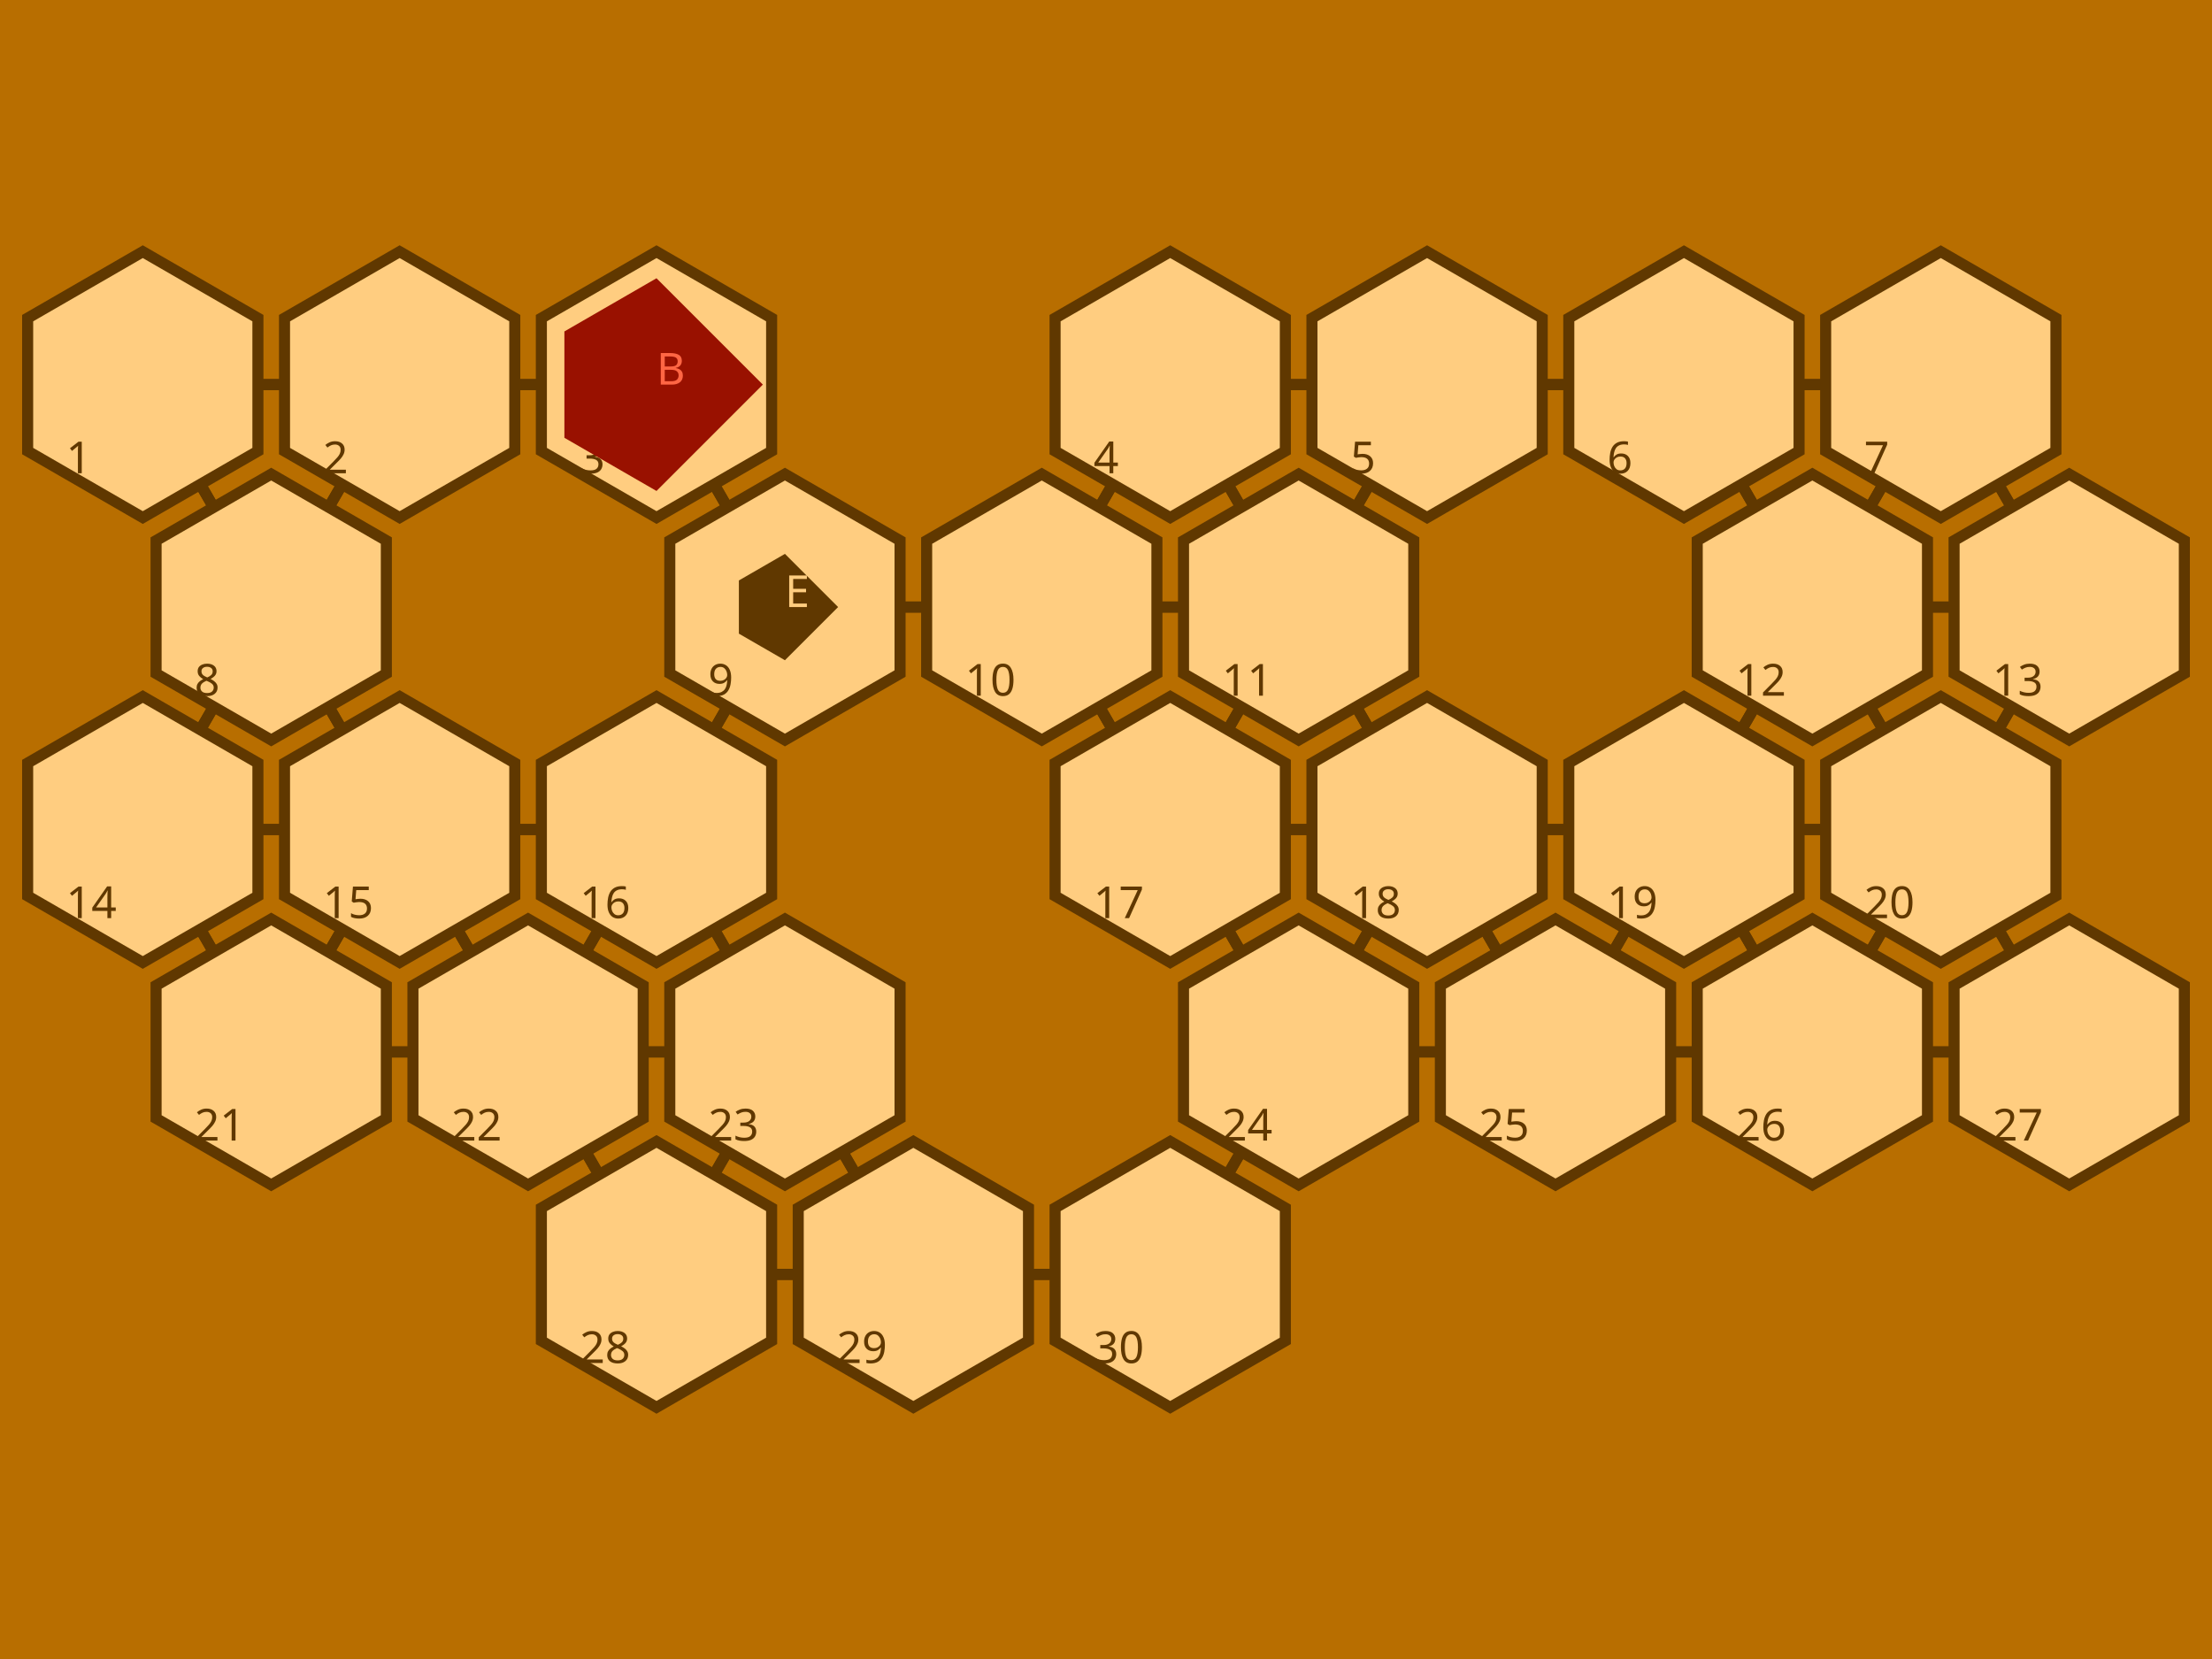
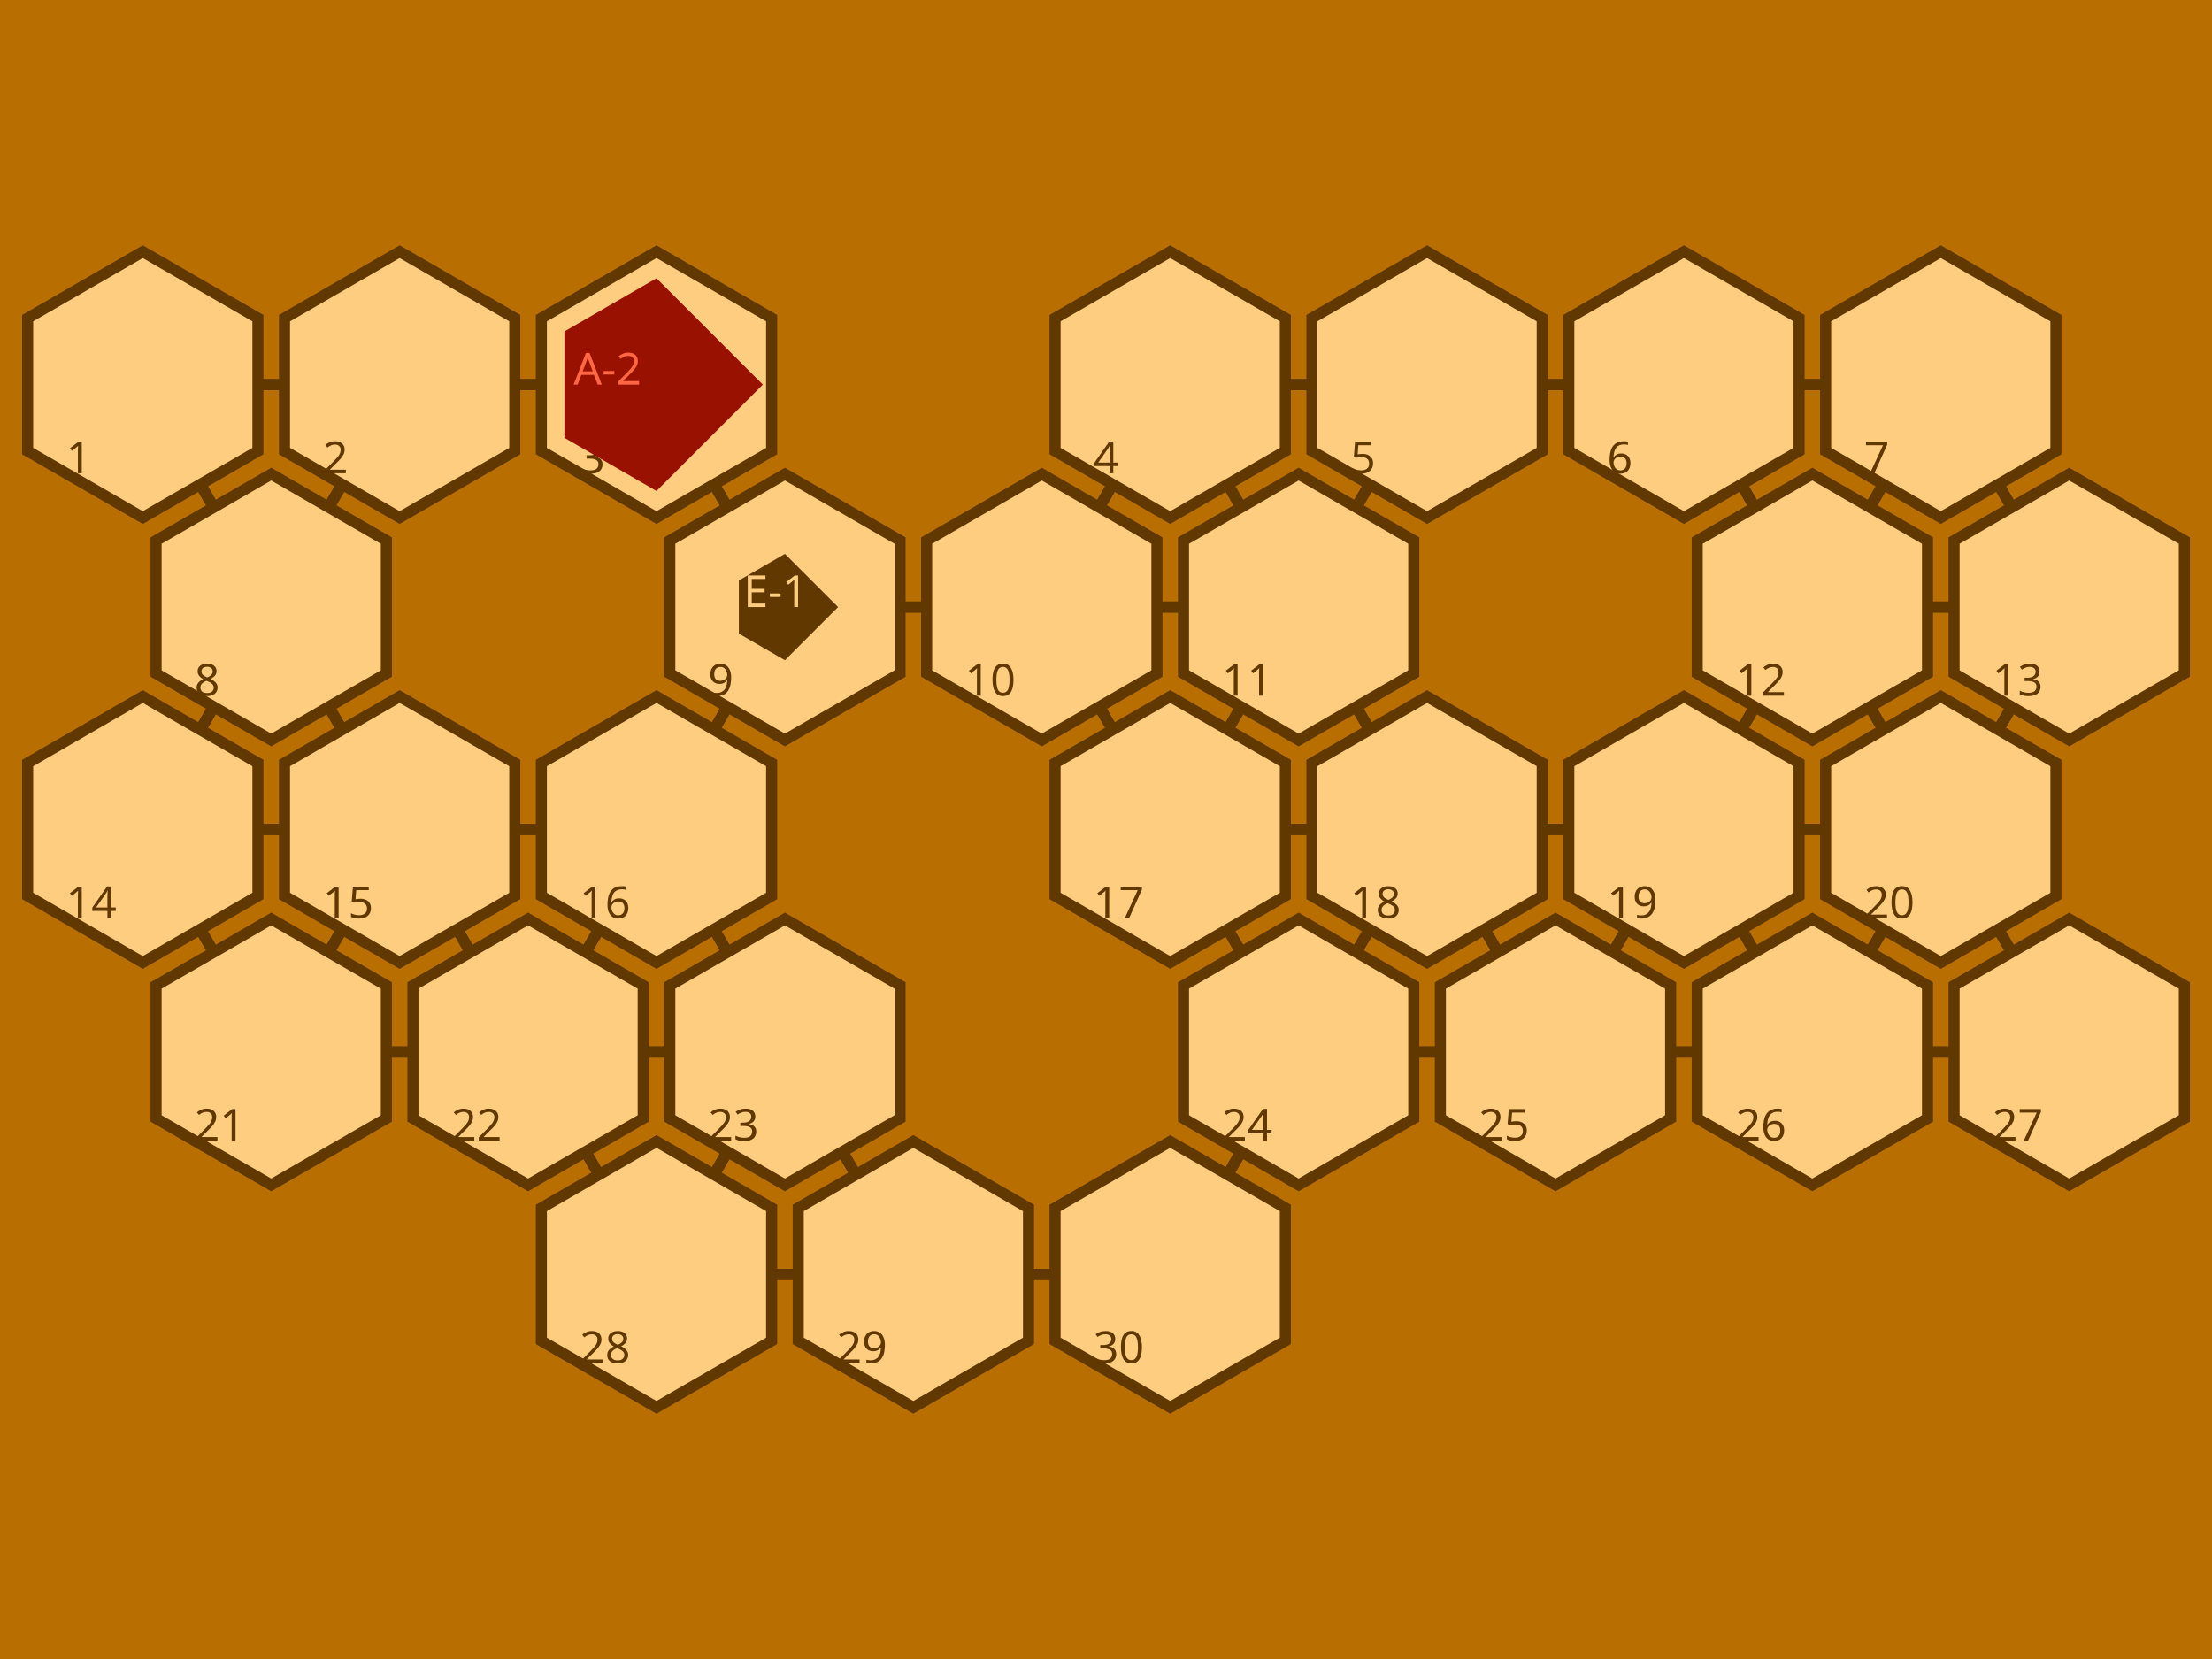
<svg width="800" height="600">
  <polygon points="0,0 0,600 800,600 800,0" fill="#b86e00" />
  <circle r="4" cx="51.64" cy="139.099" fill="#603800" />
  <circle r="4" cx="144.536" cy="139.099" fill="#603800" />
  <circle r="4" cx="237.432" cy="139.099" fill="#603800" />
  <circle r="4" cx="423.224" cy="139.099" fill="#603800" />
  <circle r="4" cx="516.12" cy="139.099" fill="#603800" />
  <circle r="4" cx="609.016" cy="139.099" fill="#603800" />
  <circle r="4" cx="701.912" cy="139.099" fill="#603800" />
  <circle r="4" cx="98.088" cy="219.55" fill="#603800" />
  <circle r="4" cx="283.88" cy="219.55" fill="#603800" />
  <circle r="4" cx="376.776" cy="219.55" fill="#603800" />
  <circle r="4" cx="469.672" cy="219.55" fill="#603800" />
  <circle r="4" cx="655.464" cy="219.55" fill="#603800" />
  <circle r="4" cx="748.36" cy="219.55" fill="#603800" />
  <circle r="4" cx="51.64" cy="300.0" fill="#603800" />
  <circle r="4" cx="144.536" cy="300.0" fill="#603800" />
  <circle r="4" cx="237.432" cy="300.0" fill="#603800" />
  <circle r="4" cx="423.224" cy="300.0" fill="#603800" />
  <circle r="4" cx="516.12" cy="300.0" fill="#603800" />
  <circle r="4" cx="609.016" cy="300.0" fill="#603800" />
  <circle r="4" cx="701.912" cy="300.0" fill="#603800" />
  <circle r="4" cx="98.088" cy="380.45" fill="#603800" />
  <circle r="4" cx="190.984" cy="380.45" fill="#603800" />
  <circle r="4" cx="283.88" cy="380.45" fill="#603800" />
  <circle r="4" cx="469.672" cy="380.45" fill="#603800" />
  <circle r="4" cx="562.568" cy="380.45" fill="#603800" />
  <circle r="4" cx="655.464" cy="380.45" fill="#603800" />
  <circle r="4" cx="748.36" cy="380.45" fill="#603800" />
  <circle r="4" cx="237.432" cy="460.901" fill="#603800" />
  <circle r="4" cx="330.328" cy="460.901" fill="#603800" />
  <circle r="4" cx="423.224" cy="460.901" fill="#603800" />
  <line x1="51.64" y1="139.099" x2="144.536" y2="139.099" style="stroke:#603800;stroke-width:4" />
  <line x1="51.64" y1="139.099" x2="98.088" y2="219.55" style="stroke:#603800;stroke-width:4" />
  <line x1="144.536" y1="139.099" x2="51.64" y2="139.099" style="stroke:#603800;stroke-width:4" />
  <line x1="144.536" y1="139.099" x2="237.432" y2="139.099" style="stroke:#603800;stroke-width:4" />
  <line x1="144.536" y1="139.099" x2="98.088" y2="219.55" style="stroke:#603800;stroke-width:4" />
  <line x1="237.432" y1="139.099" x2="144.536" y2="139.099" style="stroke:#603800;stroke-width:4" />
  <line x1="237.432" y1="139.099" x2="283.88" y2="219.55" style="stroke:#603800;stroke-width:4" />
  <line x1="423.224" y1="139.099" x2="516.12" y2="139.099" style="stroke:#603800;stroke-width:4" />
  <line x1="423.224" y1="139.099" x2="376.776" y2="219.55" style="stroke:#603800;stroke-width:4" />
  <line x1="423.224" y1="139.099" x2="469.672" y2="219.55" style="stroke:#603800;stroke-width:4" />
  <line x1="516.12" y1="139.099" x2="423.224" y2="139.099" style="stroke:#603800;stroke-width:4" />
  <line x1="516.12" y1="139.099" x2="609.016" y2="139.099" style="stroke:#603800;stroke-width:4" />
  <line x1="516.12" y1="139.099" x2="469.672" y2="219.55" style="stroke:#603800;stroke-width:4" />
  <line x1="609.016" y1="139.099" x2="516.12" y2="139.099" style="stroke:#603800;stroke-width:4" />
  <line x1="609.016" y1="139.099" x2="701.912" y2="139.099" style="stroke:#603800;stroke-width:4" />
  <line x1="609.016" y1="139.099" x2="655.464" y2="219.55" style="stroke:#603800;stroke-width:4" />
  <line x1="701.912" y1="139.099" x2="609.016" y2="139.099" style="stroke:#603800;stroke-width:4" />
  <line x1="701.912" y1="139.099" x2="655.464" y2="219.55" style="stroke:#603800;stroke-width:4" />
  <line x1="701.912" y1="139.099" x2="748.36" y2="219.55" style="stroke:#603800;stroke-width:4" />
  <line x1="98.088" y1="219.55" x2="51.64" y2="139.099" style="stroke:#603800;stroke-width:4" />
  <line x1="98.088" y1="219.55" x2="144.536" y2="139.099" style="stroke:#603800;stroke-width:4" />
  <line x1="98.088" y1="219.55" x2="51.64" y2="300.0" style="stroke:#603800;stroke-width:4" />
  <line x1="98.088" y1="219.55" x2="144.536" y2="300.0" style="stroke:#603800;stroke-width:4" />
  <line x1="283.88" y1="219.55" x2="237.432" y2="139.099" style="stroke:#603800;stroke-width:4" />
  <line x1="283.88" y1="219.55" x2="376.776" y2="219.55" style="stroke:#603800;stroke-width:4" />
  <line x1="283.88" y1="219.55" x2="237.432" y2="300.0" style="stroke:#603800;stroke-width:4" />
  <line x1="376.776" y1="219.55" x2="423.224" y2="139.099" style="stroke:#603800;stroke-width:4" />
  <line x1="376.776" y1="219.55" x2="283.88" y2="219.55" style="stroke:#603800;stroke-width:4" />
  <line x1="376.776" y1="219.55" x2="469.672" y2="219.55" style="stroke:#603800;stroke-width:4" />
  <line x1="376.776" y1="219.55" x2="423.224" y2="300.0" style="stroke:#603800;stroke-width:4" />
  <line x1="469.672" y1="219.55" x2="423.224" y2="139.099" style="stroke:#603800;stroke-width:4" />
  <line x1="469.672" y1="219.55" x2="516.12" y2="139.099" style="stroke:#603800;stroke-width:4" />
  <line x1="469.672" y1="219.55" x2="376.776" y2="219.55" style="stroke:#603800;stroke-width:4" />
  <line x1="469.672" y1="219.55" x2="423.224" y2="300.0" style="stroke:#603800;stroke-width:4" />
  <line x1="469.672" y1="219.55" x2="516.12" y2="300.0" style="stroke:#603800;stroke-width:4" />
  <line x1="655.464" y1="219.55" x2="609.016" y2="139.099" style="stroke:#603800;stroke-width:4" />
  <line x1="655.464" y1="219.55" x2="701.912" y2="139.099" style="stroke:#603800;stroke-width:4" />
  <line x1="655.464" y1="219.55" x2="748.36" y2="219.55" style="stroke:#603800;stroke-width:4" />
  <line x1="655.464" y1="219.55" x2="609.016" y2="300.0" style="stroke:#603800;stroke-width:4" />
  <line x1="655.464" y1="219.55" x2="701.912" y2="300.0" style="stroke:#603800;stroke-width:4" />
  <line x1="748.36" y1="219.55" x2="701.912" y2="139.099" style="stroke:#603800;stroke-width:4" />
  <line x1="748.36" y1="219.55" x2="655.464" y2="219.55" style="stroke:#603800;stroke-width:4" />
  <line x1="748.36" y1="219.55" x2="701.912" y2="300.0" style="stroke:#603800;stroke-width:4" />
  <line x1="51.64" y1="300.0" x2="98.088" y2="219.55" style="stroke:#603800;stroke-width:4" />
  <line x1="51.64" y1="300.0" x2="144.536" y2="300.0" style="stroke:#603800;stroke-width:4" />
  <line x1="51.64" y1="300.0" x2="98.088" y2="380.45" style="stroke:#603800;stroke-width:4" />
  <line x1="144.536" y1="300.0" x2="98.088" y2="219.55" style="stroke:#603800;stroke-width:4" />
  <line x1="144.536" y1="300.0" x2="51.64" y2="300.0" style="stroke:#603800;stroke-width:4" />
  <line x1="144.536" y1="300.0" x2="237.432" y2="300.0" style="stroke:#603800;stroke-width:4" />
  <line x1="144.536" y1="300.0" x2="98.088" y2="380.45" style="stroke:#603800;stroke-width:4" />
  <line x1="144.536" y1="300.0" x2="190.984" y2="380.45" style="stroke:#603800;stroke-width:4" />
  <line x1="237.432" y1="300.0" x2="283.88" y2="219.55" style="stroke:#603800;stroke-width:4" />
  <line x1="237.432" y1="300.0" x2="144.536" y2="300.0" style="stroke:#603800;stroke-width:4" />
  <line x1="237.432" y1="300.0" x2="190.984" y2="380.45" style="stroke:#603800;stroke-width:4" />
  <line x1="237.432" y1="300.0" x2="283.88" y2="380.45" style="stroke:#603800;stroke-width:4" />
  <line x1="423.224" y1="300.0" x2="376.776" y2="219.55" style="stroke:#603800;stroke-width:4" />
  <line x1="423.224" y1="300.0" x2="469.672" y2="219.55" style="stroke:#603800;stroke-width:4" />
  <line x1="423.224" y1="300.0" x2="516.12" y2="300.0" style="stroke:#603800;stroke-width:4" />
  <line x1="423.224" y1="300.0" x2="469.672" y2="380.45" style="stroke:#603800;stroke-width:4" />
  <line x1="516.12" y1="300.0" x2="469.672" y2="219.55" style="stroke:#603800;stroke-width:4" />
  <line x1="516.12" y1="300.0" x2="423.224" y2="300.0" style="stroke:#603800;stroke-width:4" />
  <line x1="516.12" y1="300.0" x2="609.016" y2="300.0" style="stroke:#603800;stroke-width:4" />
  <line x1="516.12" y1="300.0" x2="469.672" y2="380.45" style="stroke:#603800;stroke-width:4" />
  <line x1="516.12" y1="300.0" x2="562.568" y2="380.45" style="stroke:#603800;stroke-width:4" />
  <line x1="609.016" y1="300.0" x2="655.464" y2="219.55" style="stroke:#603800;stroke-width:4" />
  <line x1="609.016" y1="300.0" x2="516.12" y2="300.0" style="stroke:#603800;stroke-width:4" />
  <line x1="609.016" y1="300.0" x2="701.912" y2="300.0" style="stroke:#603800;stroke-width:4" />
  <line x1="609.016" y1="300.0" x2="562.568" y2="380.45" style="stroke:#603800;stroke-width:4" />
  <line x1="609.016" y1="300.0" x2="655.464" y2="380.45" style="stroke:#603800;stroke-width:4" />
  <line x1="701.912" y1="300.0" x2="655.464" y2="219.55" style="stroke:#603800;stroke-width:4" />
  <line x1="701.912" y1="300.0" x2="748.36" y2="219.55" style="stroke:#603800;stroke-width:4" />
  <line x1="701.912" y1="300.0" x2="609.016" y2="300.0" style="stroke:#603800;stroke-width:4" />
  <line x1="701.912" y1="300.0" x2="655.464" y2="380.45" style="stroke:#603800;stroke-width:4" />
  <line x1="701.912" y1="300.0" x2="748.36" y2="380.45" style="stroke:#603800;stroke-width:4" />
  <line x1="98.088" y1="380.45" x2="51.64" y2="300.0" style="stroke:#603800;stroke-width:4" />
  <line x1="98.088" y1="380.45" x2="144.536" y2="300.0" style="stroke:#603800;stroke-width:4" />
  <line x1="98.088" y1="380.45" x2="190.984" y2="380.45" style="stroke:#603800;stroke-width:4" />
  <line x1="190.984" y1="380.45" x2="144.536" y2="300.0" style="stroke:#603800;stroke-width:4" />
  <line x1="190.984" y1="380.45" x2="237.432" y2="300.0" style="stroke:#603800;stroke-width:4" />
  <line x1="190.984" y1="380.45" x2="98.088" y2="380.45" style="stroke:#603800;stroke-width:4" />
  <line x1="190.984" y1="380.45" x2="283.88" y2="380.45" style="stroke:#603800;stroke-width:4" />
  <line x1="190.984" y1="380.45" x2="237.432" y2="460.901" style="stroke:#603800;stroke-width:4" />
  <line x1="283.88" y1="380.45" x2="237.432" y2="300.0" style="stroke:#603800;stroke-width:4" />
  <line x1="283.88" y1="380.45" x2="190.984" y2="380.45" style="stroke:#603800;stroke-width:4" />
  <line x1="283.88" y1="380.45" x2="237.432" y2="460.901" style="stroke:#603800;stroke-width:4" />
  <line x1="283.88" y1="380.45" x2="330.328" y2="460.901" style="stroke:#603800;stroke-width:4" />
  <line x1="469.672" y1="380.45" x2="423.224" y2="300.0" style="stroke:#603800;stroke-width:4" />
  <line x1="469.672" y1="380.45" x2="516.12" y2="300.0" style="stroke:#603800;stroke-width:4" />
  <line x1="469.672" y1="380.45" x2="562.568" y2="380.45" style="stroke:#603800;stroke-width:4" />
  <line x1="469.672" y1="380.45" x2="423.224" y2="460.901" style="stroke:#603800;stroke-width:4" />
  <line x1="562.568" y1="380.45" x2="516.12" y2="300.0" style="stroke:#603800;stroke-width:4" />
  <line x1="562.568" y1="380.45" x2="609.016" y2="300.0" style="stroke:#603800;stroke-width:4" />
  <line x1="562.568" y1="380.45" x2="469.672" y2="380.45" style="stroke:#603800;stroke-width:4" />
  <line x1="562.568" y1="380.45" x2="655.464" y2="380.45" style="stroke:#603800;stroke-width:4" />
  <line x1="655.464" y1="380.45" x2="609.016" y2="300.0" style="stroke:#603800;stroke-width:4" />
  <line x1="655.464" y1="380.45" x2="701.912" y2="300.0" style="stroke:#603800;stroke-width:4" />
  <line x1="655.464" y1="380.45" x2="562.568" y2="380.45" style="stroke:#603800;stroke-width:4" />
  <line x1="655.464" y1="380.45" x2="748.36" y2="380.45" style="stroke:#603800;stroke-width:4" />
  <line x1="748.36" y1="380.45" x2="701.912" y2="300.0" style="stroke:#603800;stroke-width:4" />
  <line x1="748.36" y1="380.45" x2="655.464" y2="380.45" style="stroke:#603800;stroke-width:4" />
  <line x1="237.432" y1="460.901" x2="190.984" y2="380.45" style="stroke:#603800;stroke-width:4" />
  <line x1="237.432" y1="460.901" x2="283.88" y2="380.45" style="stroke:#603800;stroke-width:4" />
  <line x1="237.432" y1="460.901" x2="330.328" y2="460.901" style="stroke:#603800;stroke-width:4" />
  <line x1="330.328" y1="460.901" x2="283.88" y2="380.45" style="stroke:#603800;stroke-width:4" />
  <line x1="330.328" y1="460.901" x2="237.432" y2="460.901" style="stroke:#603800;stroke-width:4" />
  <line x1="330.328" y1="460.901" x2="423.224" y2="460.901" style="stroke:#603800;stroke-width:4" />
  <line x1="423.224" y1="460.901" x2="469.672" y2="380.45" style="stroke:#603800;stroke-width:4" />
  <line x1="423.224" y1="460.901" x2="330.328" y2="460.901" style="stroke:#603800;stroke-width:4" />
  <polygon points="10.0,163.14 10.0,115.059 51.64,91.018 93.28,115.059 93.28,163.14 51.64,187.181" style="fill:#ffcd80;stroke:#603800;stroke-width:4" />
  <polygon points="102.896,163.14 102.896,115.059 144.536,91.018 186.176,115.059 186.176,163.14 144.536,187.181" style="fill:#ffcd80;stroke:#603800;stroke-width:4" />
  <polygon points="195.792,163.14 195.792,115.059 237.432,91.018 279.072,115.059 279.072,163.14 237.432,187.181" style="fill:#ffcd80;stroke:#603800;stroke-width:4" />
  <polygon points="381.584,163.14 381.584,115.059 423.224,91.018 464.864,115.059 464.864,163.14 423.224,187.181" style="fill:#ffcd80;stroke:#603800;stroke-width:4" />
  <polygon points="474.48,163.14 474.48,115.059 516.12,91.018 557.76,115.059 557.76,163.14 516.12,187.181" style="fill:#ffcd80;stroke:#603800;stroke-width:4" />
  <polygon points="567.376,163.14 567.376,115.059 609.016,91.018 650.656,115.059 650.656,163.14 609.016,187.181" style="fill:#ffcd80;stroke:#603800;stroke-width:4" />
  <polygon points="660.272,163.14 660.272,115.059 701.912,91.018 743.552,115.059 743.552,163.14 701.912,187.181" style="fill:#ffcd80;stroke:#603800;stroke-width:4" />
  <polygon points="56.448,243.59 56.448,195.509 98.088,171.468 139.728,195.509 139.728,243.59 98.088,267.631" style="fill:#ffcd80;stroke:#603800;stroke-width:4" />
  <polygon points="242.24,243.59 242.24,195.509 283.88,171.468 325.52,195.509 325.52,243.59 283.88,267.631" style="fill:#ffcd80;stroke:#603800;stroke-width:4" />
  <polygon points="335.136,243.59 335.136,195.509 376.776,171.468 418.416,195.509 418.416,243.59 376.776,267.631" style="fill:#ffcd80;stroke:#603800;stroke-width:4" />
  <polygon points="428.032,243.59 428.032,195.509 469.672,171.468 511.312,195.509 511.312,243.59 469.672,267.631" style="fill:#ffcd80;stroke:#603800;stroke-width:4" />
  <polygon points="613.824,243.59 613.824,195.509 655.464,171.468 697.104,195.509 697.104,243.59 655.464,267.631" style="fill:#ffcd80;stroke:#603800;stroke-width:4" />
  <polygon points="706.72,243.59 706.72,195.509 748.36,171.468 790.0,195.509 790.0,243.59 748.36,267.631" style="fill:#ffcd80;stroke:#603800;stroke-width:4" />
  <polygon points="10.0,324.041 10.0,275.959 51.64,251.918 93.28,275.959 93.28,324.041 51.64,348.082" style="fill:#ffcd80;stroke:#603800;stroke-width:4" />
  <polygon points="102.896,324.041 102.896,275.959 144.536,251.918 186.176,275.959 186.176,324.041 144.536,348.082" style="fill:#ffcd80;stroke:#603800;stroke-width:4" />
  <polygon points="195.792,324.041 195.792,275.959 237.432,251.918 279.072,275.959 279.072,324.041 237.432,348.082" style="fill:#ffcd80;stroke:#603800;stroke-width:4" />
  <polygon points="381.584,324.041 381.584,275.959 423.224,251.918 464.864,275.959 464.864,324.041 423.224,348.082" style="fill:#ffcd80;stroke:#603800;stroke-width:4" />
  <polygon points="474.48,324.041 474.48,275.959 516.12,251.918 557.76,275.959 557.76,324.041 516.12,348.082" style="fill:#ffcd80;stroke:#603800;stroke-width:4" />
  <polygon points="567.376,324.041 567.376,275.959 609.016,251.918 650.656,275.959 650.656,324.041 609.016,348.082" style="fill:#ffcd80;stroke:#603800;stroke-width:4" />
  <polygon points="660.272,324.041 660.272,275.959 701.912,251.918 743.552,275.959 743.552,324.041 701.912,348.082" style="fill:#ffcd80;stroke:#603800;stroke-width:4" />
  <polygon points="56.448,404.491 56.448,356.41 98.088,332.369 139.728,356.41 139.728,404.491 98.088,428.532" style="fill:#ffcd80;stroke:#603800;stroke-width:4" />
  <polygon points="149.344,404.491 149.344,356.41 190.984,332.369 232.624,356.41 232.624,404.491 190.984,428.532" style="fill:#ffcd80;stroke:#603800;stroke-width:4" />
  <polygon points="242.24,404.491 242.24,356.41 283.88,332.369 325.52,356.41 325.52,404.491 283.88,428.532" style="fill:#ffcd80;stroke:#603800;stroke-width:4" />
  <polygon points="428.032,404.491 428.032,356.41 469.672,332.369 511.312,356.41 511.312,404.491 469.672,428.532" style="fill:#ffcd80;stroke:#603800;stroke-width:4" />
  <polygon points="520.928,404.491 520.928,356.41 562.568,332.369 604.208,356.41 604.208,404.491 562.568,428.532" style="fill:#ffcd80;stroke:#603800;stroke-width:4" />
  <polygon points="613.824,404.491 613.824,356.41 655.464,332.369 697.104,356.41 697.104,404.491 655.464,428.532" style="fill:#ffcd80;stroke:#603800;stroke-width:4" />
  <polygon points="706.72,404.491 706.72,356.41 748.36,332.369 790.0,356.41 790.0,404.491 748.36,428.532" style="fill:#ffcd80;stroke:#603800;stroke-width:4" />
  <polygon points="195.792,484.941 195.792,436.86 237.432,412.819 279.072,436.86 279.072,484.941 237.432,508.982" style="fill:#ffcd80;stroke:#603800;stroke-width:4" />
  <polygon points="288.688,484.941 288.688,436.86 330.328,412.819 371.968,436.86 371.968,484.941 330.328,508.982" style="fill:#ffcd80;stroke:#603800;stroke-width:4" />
  <polygon points="381.584,484.941 381.584,436.86 423.224,412.819 464.864,436.86 464.864,484.941 423.224,508.982" style="fill:#ffcd80;stroke:#603800;stroke-width:4" />
  <text x="23.88" y="171.154" fill="#603800" font-family="Verdana" font-size="16">1</text>" /&gt;
<text x="116.776" y="171.154" fill="#603800" font-family="Verdana" font-size="16">2</text>" /&gt;
<text x="209.672" y="171.154" fill="#603800" font-family="Verdana" font-size="16">3</text>" /&gt;
<text x="395.464" y="171.154" fill="#603800" font-family="Verdana" font-size="16">4</text>" /&gt;
<text x="488.36" y="171.154" fill="#603800" font-family="Verdana" font-size="16">5</text>" /&gt;
<text x="581.256" y="171.154" fill="#603800" font-family="Verdana" font-size="16">6</text>" /&gt;
<text x="674.152" y="171.154" fill="#603800" font-family="Verdana" font-size="16">7</text>" /&gt;
<text x="70.328" y="251.604" fill="#603800" font-family="Verdana" font-size="16">8</text>" /&gt;
<text x="256.12" y="251.604" fill="#603800" font-family="Verdana" font-size="16">9</text>" /&gt;
<text x="349.016" y="251.604" fill="#603800" font-family="Verdana" font-size="16">10</text>" /&gt;
<text x="441.912" y="251.604" fill="#603800" font-family="Verdana" font-size="16">11</text>" /&gt;
<text x="627.704" y="251.604" fill="#603800" font-family="Verdana" font-size="16">12</text>" /&gt;
<text x="720.6" y="251.604" fill="#603800" font-family="Verdana" font-size="16">13</text>" /&gt;
<text x="23.88" y="332.054" fill="#603800" font-family="Verdana" font-size="16">14</text>" /&gt;
<text x="116.776" y="332.054" fill="#603800" font-family="Verdana" font-size="16">15</text>" /&gt;
<text x="209.672" y="332.054" fill="#603800" font-family="Verdana" font-size="16">16</text>" /&gt;
<text x="395.464" y="332.054" fill="#603800" font-family="Verdana" font-size="16">17</text>" /&gt;
<text x="488.36" y="332.054" fill="#603800" font-family="Verdana" font-size="16">18</text>" /&gt;
<text x="581.256" y="332.054" fill="#603800" font-family="Verdana" font-size="16">19</text>" /&gt;
<text x="674.152" y="332.054" fill="#603800" font-family="Verdana" font-size="16">20</text>" /&gt;
<text x="70.328" y="412.505" fill="#603800" font-family="Verdana" font-size="16">21</text>" /&gt;
<text x="163.224" y="412.505" fill="#603800" font-family="Verdana" font-size="16">22</text>" /&gt;
<text x="256.12" y="412.505" fill="#603800" font-family="Verdana" font-size="16">23</text>" /&gt;
<text x="441.912" y="412.505" fill="#603800" font-family="Verdana" font-size="16">24</text>" /&gt;
<text x="534.808" y="412.505" fill="#603800" font-family="Verdana" font-size="16">25</text>" /&gt;
<text x="627.704" y="412.505" fill="#603800" font-family="Verdana" font-size="16">26</text>" /&gt;
<text x="720.6" y="412.505" fill="#603800" font-family="Verdana" font-size="16">27</text>" /&gt;
<text x="209.672" y="492.955" fill="#603800" font-family="Verdana" font-size="16">28</text>" /&gt;
<text x="302.568" y="492.955" fill="#603800" font-family="Verdana" font-size="16">29</text>" /&gt;
<text x="395.464" y="492.955" fill="#603800" font-family="Verdana" font-size="16">30</text>" /&gt;
<polygon points="204.12,158.332 204.12,119.867 237.432,100.634 275.897,139.099 237.432,177.565" fill="#991100" />
-   <text x="237.432" y="139.099" fill="#ff6644" font-family="Verdana" font-size="16">B</text>" /&gt;
+   <text x="207.451" y="139.099" fill="#ff6644" font-family="Verdana" font-size="16">A-2</text>" /&gt;
<polygon points="267.224,229.166 267.224,209.933 283.88,200.317 303.113,219.55 283.88,238.782" fill="#603800" />
-   <text x="283.88" y="219.55" fill="#ffcd80" font-family="Verdana" font-size="16">E</text>" /&gt;
+   <text x="268.89" y="219.55" fill="#ffcd80" font-family="Verdana" font-size="16">E-1</text>" /&gt;
</svg>
